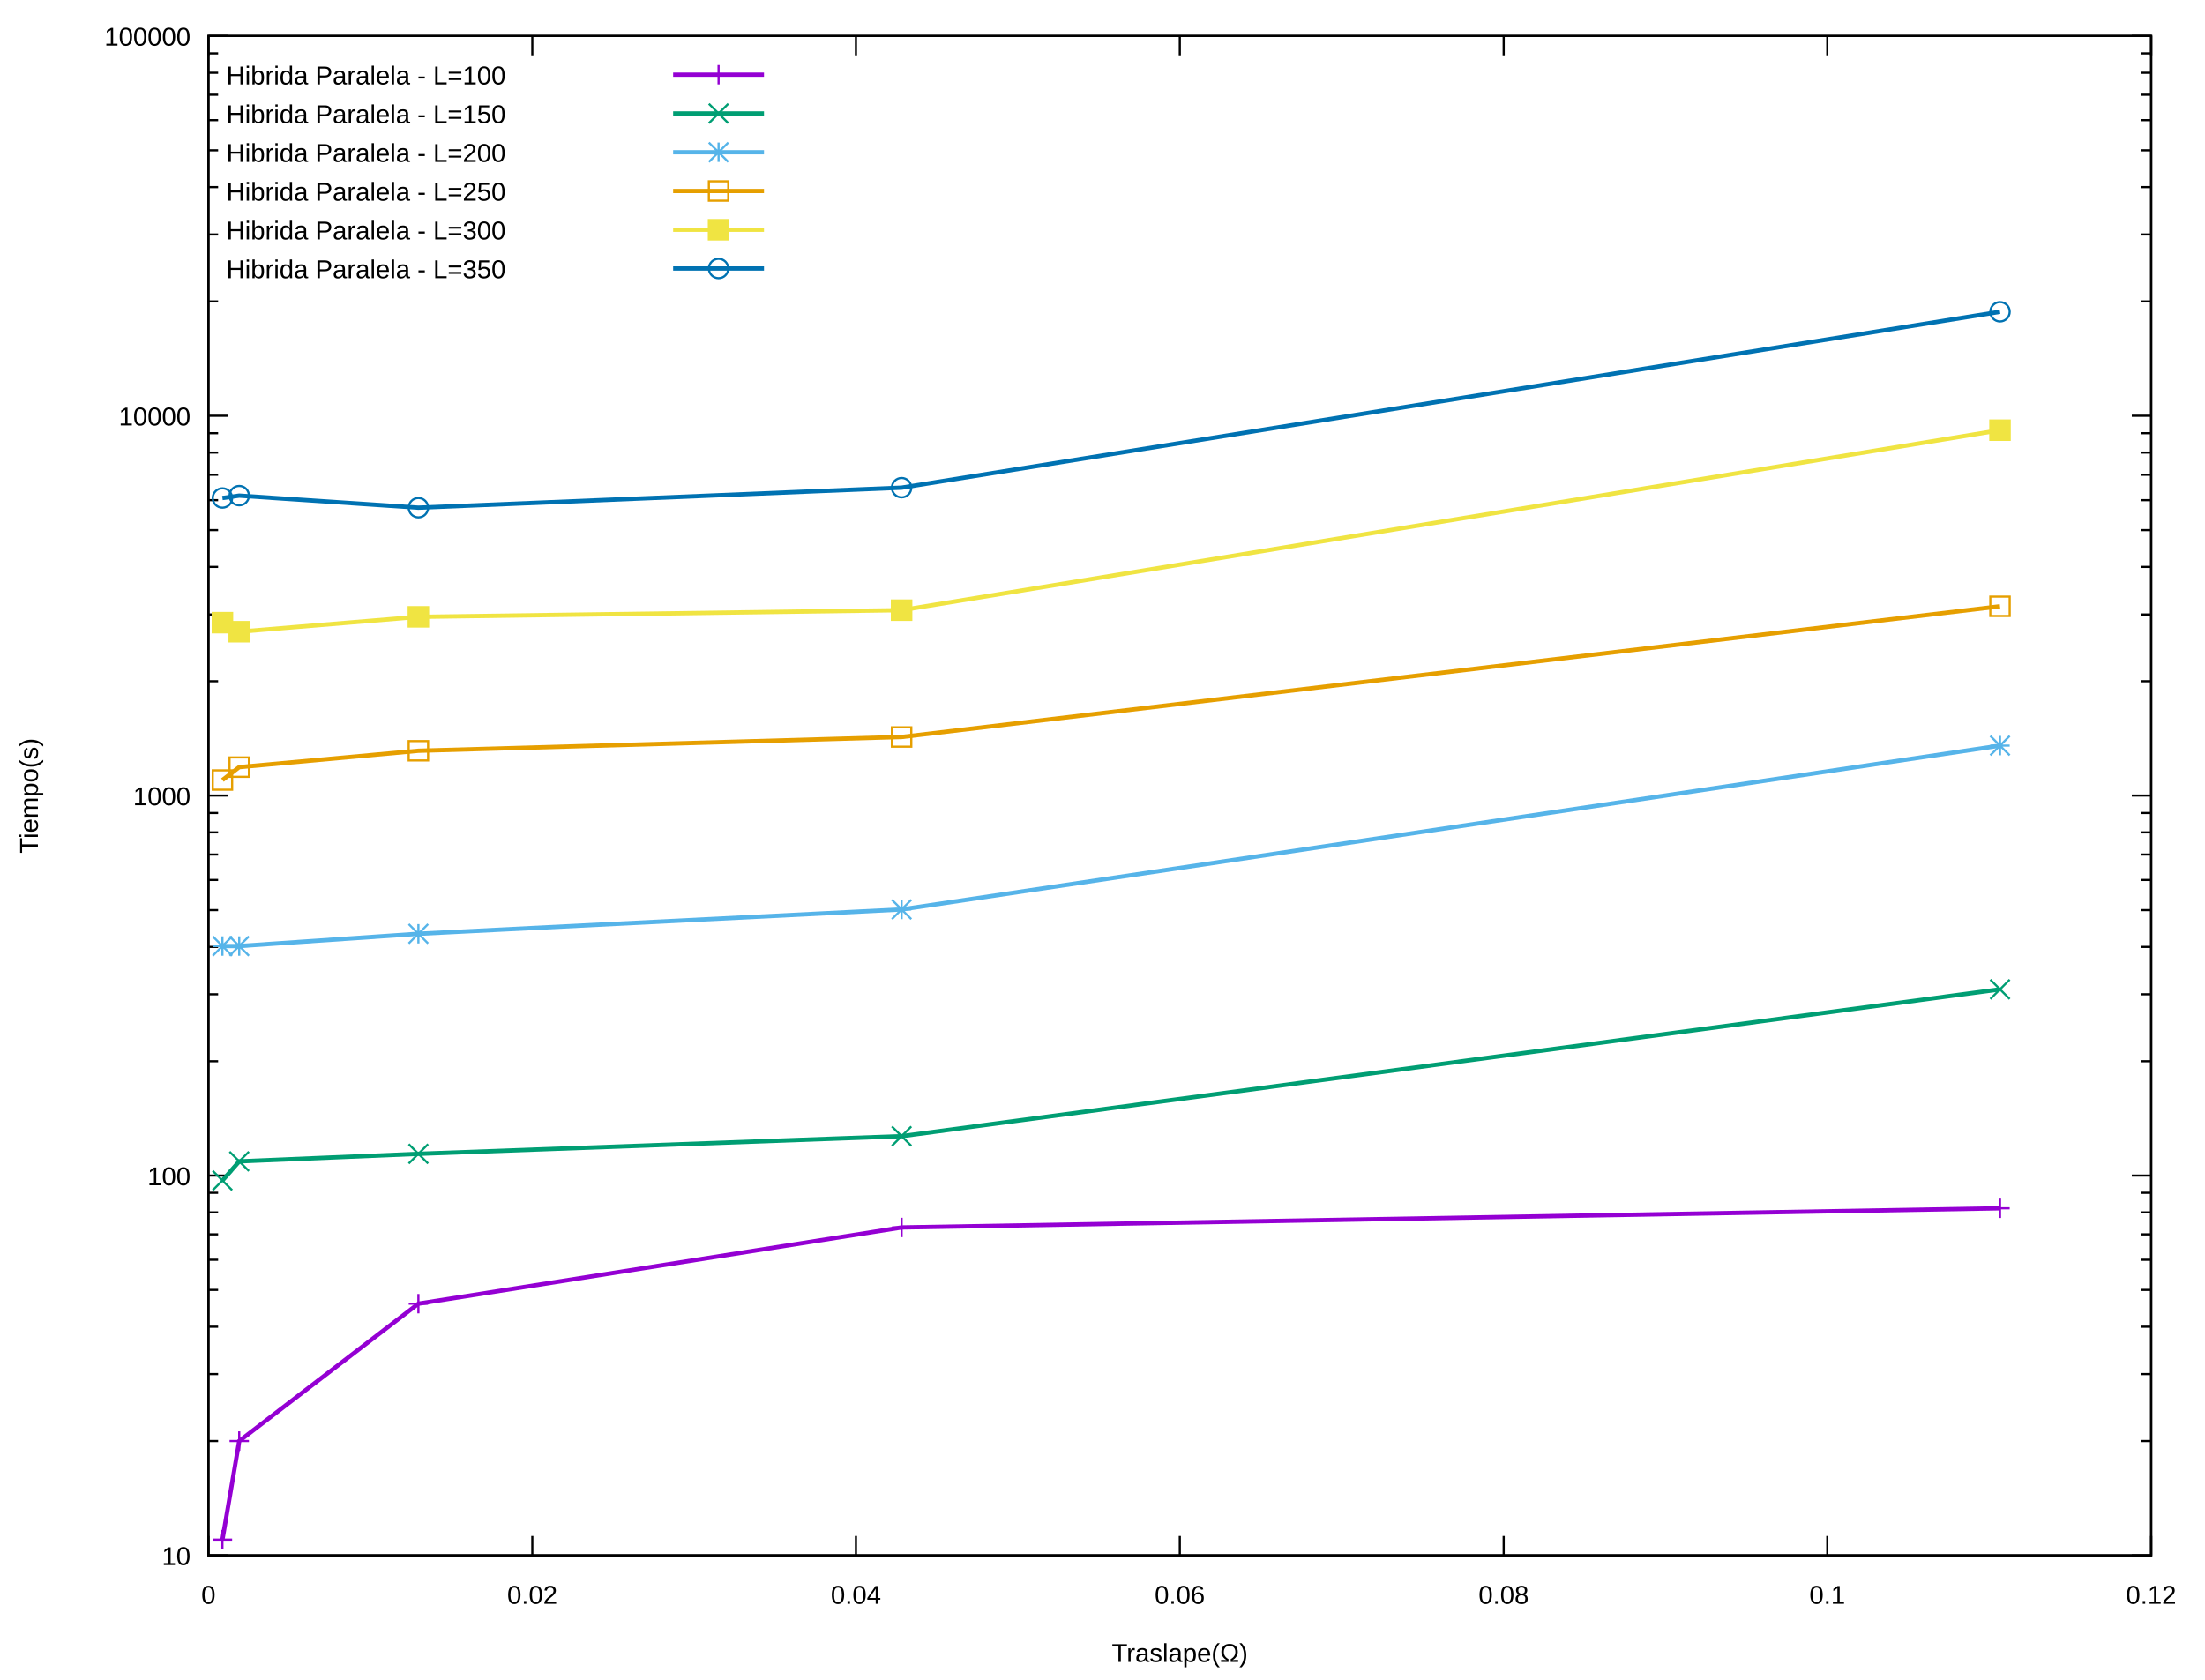
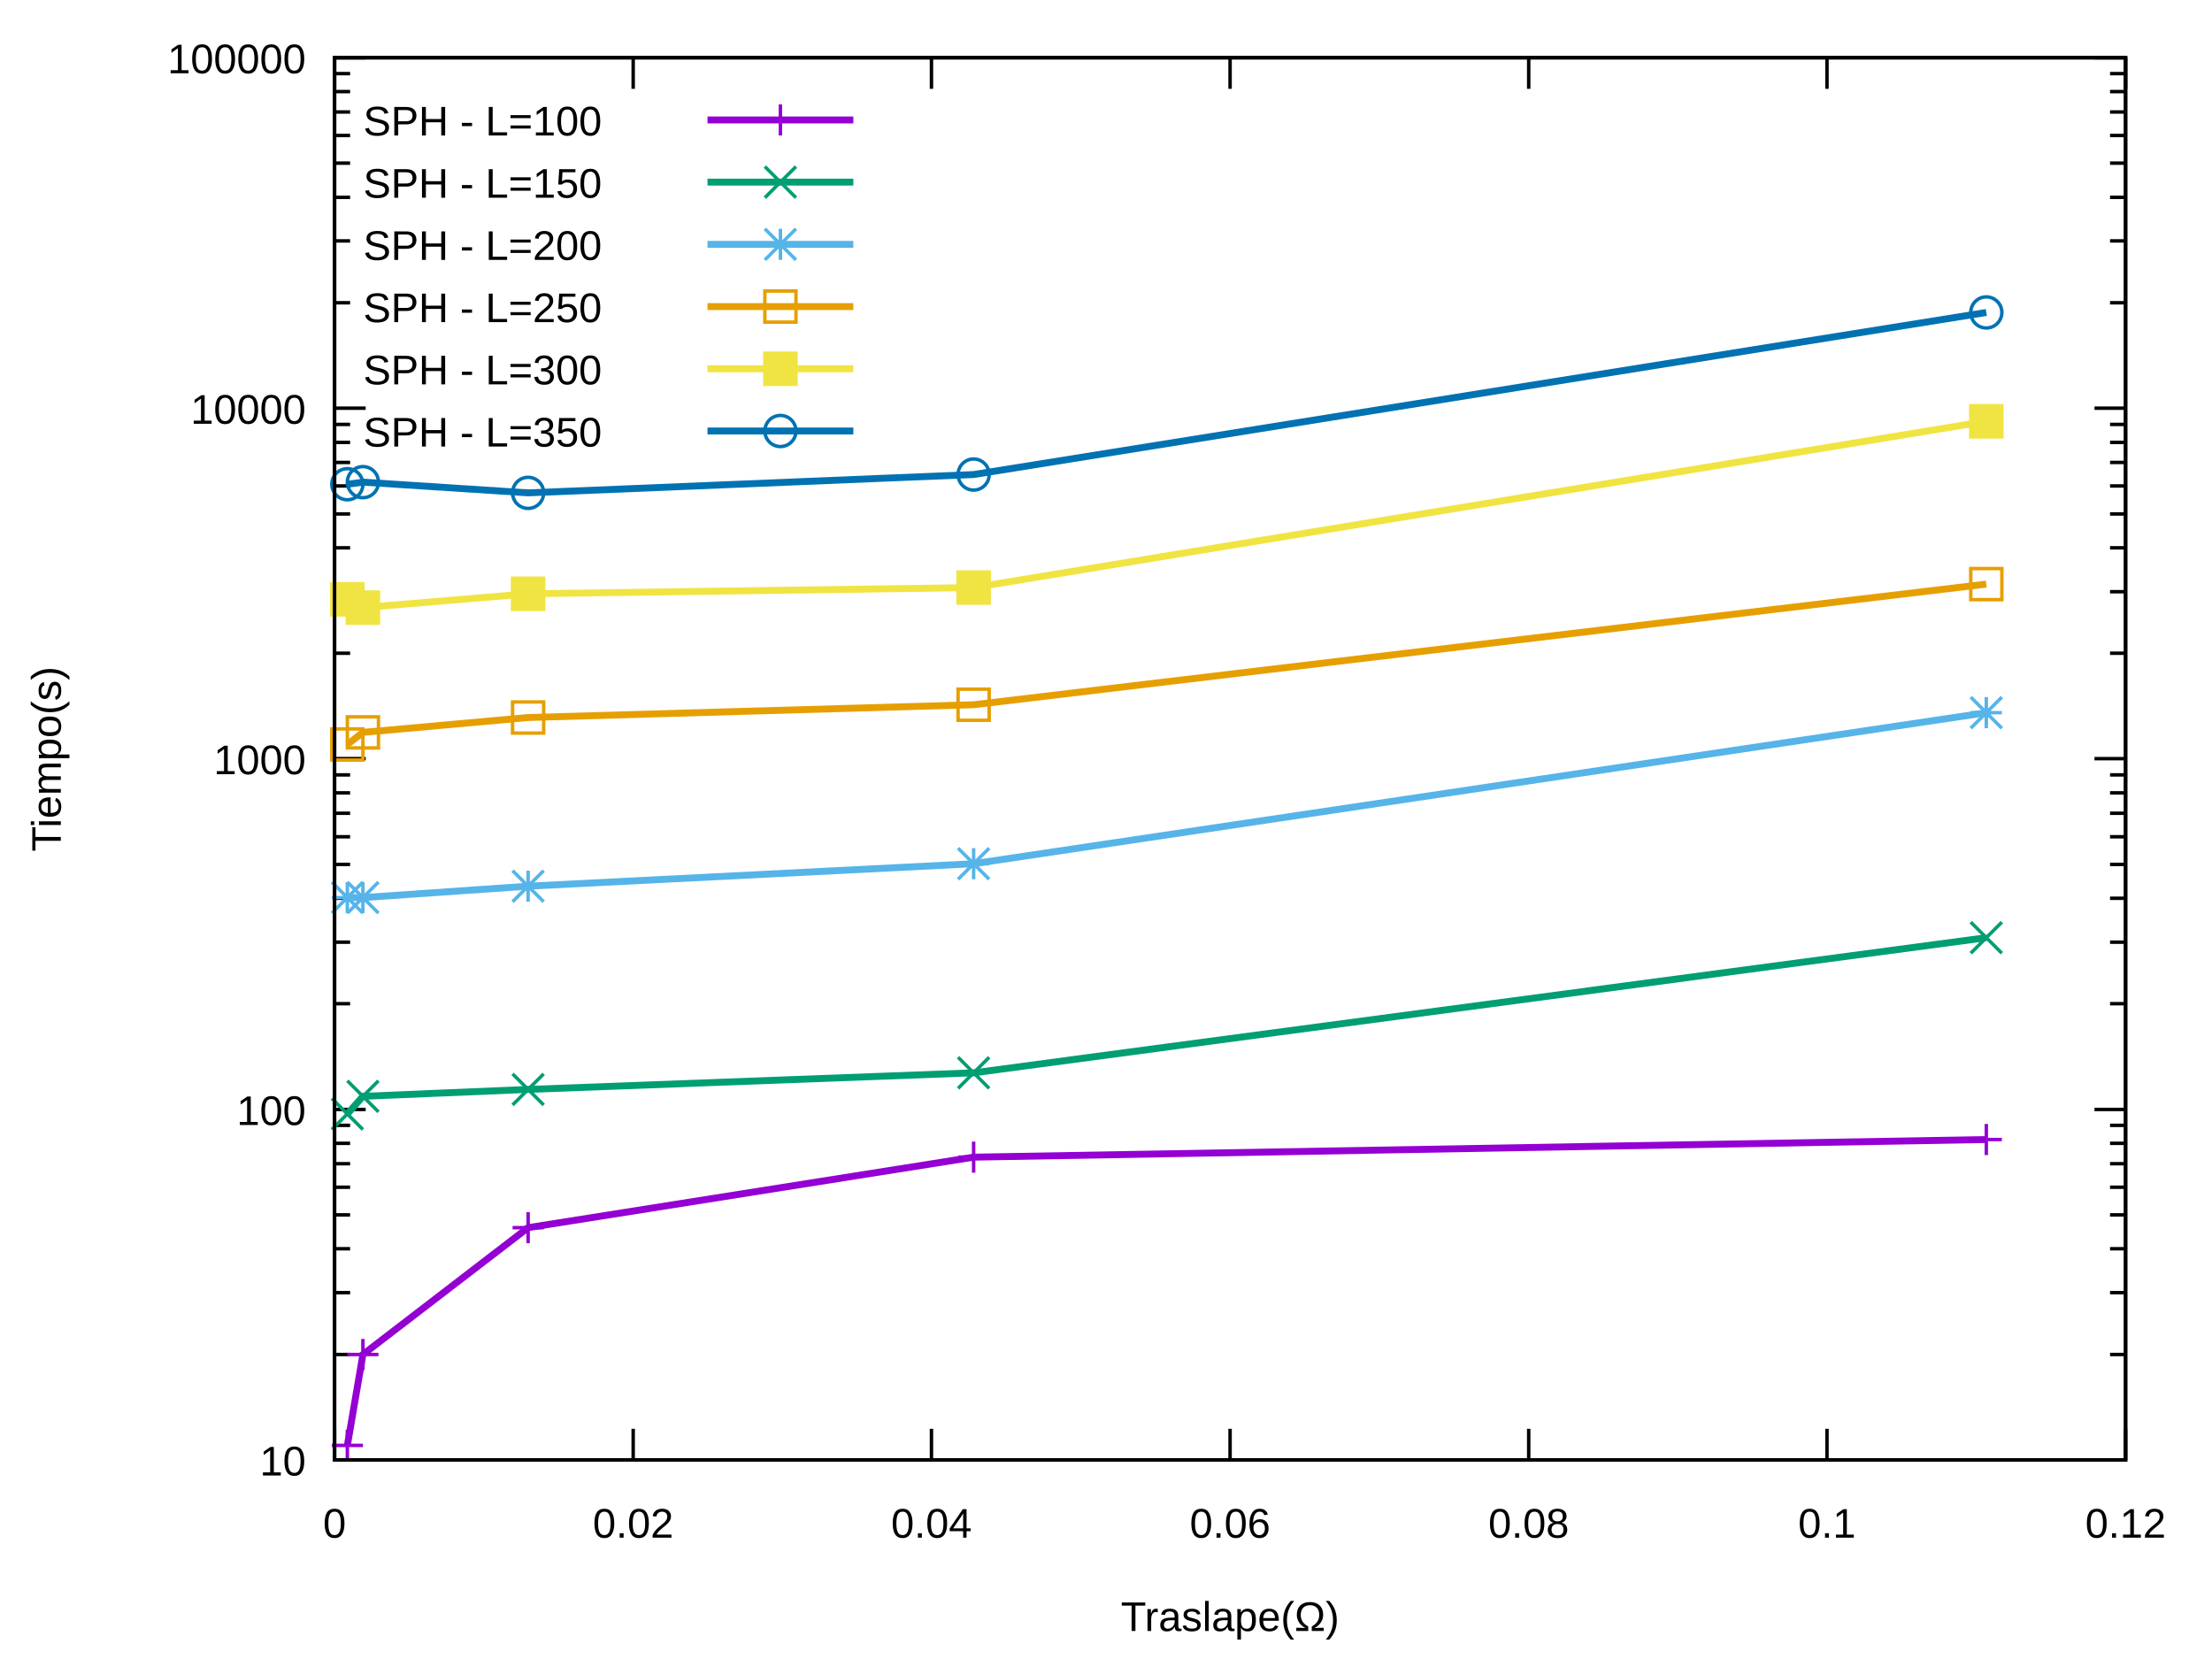
- <svg xmlns="http://www.w3.org/2000/svg" xmlns:xlink="http://www.w3.org/1999/xlink" width="1024" height="780" viewBox="0 0 1024 780">
+ <svg xmlns="http://www.w3.org/2000/svg" xmlns:xlink="http://www.w3.org/1999/xlink" width="640" height="480" viewBox="0 0 640 480">
  <g id="gnuplot_canvas">
-     <rect x="0" y="0" width="1024" height="780" fill="none" />
+     <rect x="0" y="0" width="640" height="480" fill="none" />
    <defs>
      <circle id="gpDot" r="0.5" stroke-width="0.5" />
      <path id="gpPt0" stroke-width="0.222" stroke="currentColor" d="M-1,0 h2 M0,-1 v2" />
      <path id="gpPt1" stroke-width="0.222" stroke="currentColor" d="M-1,-1 L1,1 M1,-1 L-1,1" />
      <path id="gpPt2" stroke-width="0.222" stroke="currentColor" d="M-1,0 L1,0 M0,-1 L0,1 M-1,-1 L1,1 M-1,1 L1,-1" />
      <rect id="gpPt3" stroke-width="0.222" stroke="currentColor" x="-1" y="-1" width="2" height="2" />
      <rect id="gpPt4" stroke-width="0.222" stroke="currentColor" fill="currentColor" x="-1" y="-1" width="2" height="2" />
      <circle id="gpPt5" stroke-width="0.222" stroke="currentColor" cx="0" cy="0" r="1" />
      <use xlink:href="#gpPt5" id="gpPt6" fill="currentColor" stroke="none" />
      <path id="gpPt7" stroke-width="0.222" stroke="currentColor" d="M0,-1.33 L-1.33,0.67 L1.33,0.67 z" />
      <use xlink:href="#gpPt7" id="gpPt8" fill="currentColor" stroke="none" />
      <use xlink:href="#gpPt7" id="gpPt9" stroke="currentColor" transform="rotate(180)" />
      <use xlink:href="#gpPt9" id="gpPt10" fill="currentColor" stroke="none" />
      <use xlink:href="#gpPt3" id="gpPt11" stroke="currentColor" transform="rotate(45)" />
      <use xlink:href="#gpPt11" id="gpPt12" fill="currentColor" stroke="none" />
      <path id="gpPt13" stroke-width="0.222" stroke="currentColor" d="M0,1.330 L1.265,0.411 L0.782,-1.067 L-0.782,-1.076 L-1.265,0.411 z" />
      <use xlink:href="#gpPt13" id="gpPt14" fill="currentColor" stroke="none" />
      <filter id="textbox" filterUnits="objectBoundingBox" x="0" y="0" height="1" width="1">
        <feFlood flood-color="white" flood-opacity="1" result="bgnd" />
        <feComposite in="SourceGraphic" in2="bgnd" operator="atop" />
      </filter>
      <filter id="greybox" filterUnits="objectBoundingBox" x="0" y="0" height="1" width="1">
        <feFlood flood-color="lightgrey" flood-opacity="1" result="grey" />
        <feComposite in="SourceGraphic" in2="grey" operator="atop" />
      </filter>
    </defs>
    <g fill="none" color="white" stroke="currentColor" stroke-width="1.00" stroke-linecap="butt" stroke-linejoin="miter">
</g>
    <g fill="none" color="black" stroke="currentColor" stroke-width="1.00" stroke-linecap="butt" stroke-linejoin="miter">
-       <path stroke="black" d="M96.8,722.4 L105.8,722.4 M999.0,722.4 L990.0,722.4  " />
-       <g transform="translate(88.5,726.9)" stroke="none" fill="black" font-family="Arial" font-size="12.00" text-anchor="end">
+       <path stroke="black" d="M96.8,422.4 L105.8,422.4 M615.0,422.4 L606.0,422.4  " />
+       <g transform="translate(88.5,426.9)" stroke="none" fill="black" font-family="Arial" font-size="12.00" text-anchor="end">
        <text>
          <tspan font-family="Arial"> 10</tspan>
        </text>
      </g>
    </g>
    <g fill="none" color="black" stroke="currentColor" stroke-width="1.00" stroke-linecap="butt" stroke-linejoin="miter">
-       <path stroke="black" d="M96.8,669.3 L101.3,669.3 M999.0,669.3 L994.5,669.3 M96.8,638.2 L101.3,638.2 M999.0,638.2 L994.5,638.2   M96.8,616.2 L101.3,616.2 M999.0,616.2 L994.5,616.2 M96.8,599.1 L101.3,599.1 M999.0,599.1 L994.5,599.1   M96.8,585.1 L101.3,585.1 M999.0,585.1 L994.5,585.1 M96.8,573.3 L101.3,573.3 M999.0,573.3 L994.5,573.3   M96.8,563.1 L101.3,563.1 M999.0,563.1 L994.5,563.1 M96.8,554.0 L101.3,554.0 M999.0,554.0 L994.5,554.0   M96.8,546.0 L105.8,546.0 M999.0,546.0 L990.0,546.0  " />
-       <g transform="translate(88.5,550.5)" stroke="none" fill="black" font-family="Arial" font-size="12.00" text-anchor="end">
+       <path stroke="black" d="M96.8,391.9 L101.3,391.9 M615.0,391.9 L610.5,391.9 M96.8,374.0 L101.3,374.0 M615.0,374.0 L610.5,374.0   M96.8,361.3 L101.3,361.3 M615.0,361.3 L610.5,361.3 M96.8,351.5 L101.3,351.5 M615.0,351.5 L610.5,351.5   M96.8,343.5 L101.3,343.5 M615.0,343.5 L610.5,343.5 M96.8,336.7 L101.3,336.7 M615.0,336.7 L610.5,336.7   M96.8,330.8 L101.3,330.8 M615.0,330.8 L610.5,330.8 M96.8,325.6 L101.3,325.6 M615.0,325.6 L610.5,325.6   M96.8,321.0 L105.8,321.0 M615.0,321.0 L606.0,321.0  " />
+       <g transform="translate(88.5,325.5)" stroke="none" fill="black" font-family="Arial" font-size="12.00" text-anchor="end">
        <text>
          <tspan font-family="Arial"> 100</tspan>
        </text>
      </g>
    </g>
    <g fill="none" color="black" stroke="currentColor" stroke-width="1.00" stroke-linecap="butt" stroke-linejoin="miter">
-       <path stroke="black" d="M96.8,492.9 L101.3,492.9 M999.0,492.9 L994.5,492.9 M96.8,461.8 L101.3,461.8 M999.0,461.8 L994.5,461.8   M96.8,439.8 L101.3,439.8 M999.0,439.8 L994.5,439.8 M96.8,422.7 L101.3,422.7 M999.0,422.7 L994.5,422.7   M96.8,408.7 L101.3,408.7 M999.0,408.7 L994.5,408.7 M96.8,396.9 L101.3,396.9 M999.0,396.9 L994.5,396.9   M96.8,386.6 L101.3,386.6 M999.0,386.6 L994.5,386.6 M96.8,377.6 L101.3,377.6 M999.0,377.6 L994.5,377.6   M96.8,369.5 L105.8,369.5 M999.0,369.5 L990.0,369.5  " />
-       <g transform="translate(88.5,374.0)" stroke="none" fill="black" font-family="Arial" font-size="12.00" text-anchor="end">
+       <path stroke="black" d="M96.8,290.4 L101.3,290.4 M615.0,290.4 L610.5,290.4 M96.8,272.6 L101.3,272.6 M615.0,272.6 L610.5,272.6   M96.8,259.9 L101.3,259.9 M615.0,259.9 L610.5,259.9 M96.8,250.1 L101.3,250.1 M615.0,250.1 L610.5,250.1   M96.8,242.1 L101.3,242.1 M615.0,242.1 L610.5,242.1 M96.8,235.3 L101.3,235.3 M615.0,235.3 L610.5,235.3   M96.8,229.4 L101.3,229.4 M615.0,229.4 L610.5,229.4 M96.8,224.2 L101.3,224.2 M615.0,224.2 L610.5,224.2   M96.8,219.5 L105.8,219.5 M615.0,219.5 L606.0,219.5  " />
+       <g transform="translate(88.5,224.0)" stroke="none" fill="black" font-family="Arial" font-size="12.00" text-anchor="end">
        <text>
          <tspan font-family="Arial"> 1000</tspan>
        </text>
      </g>
    </g>
    <g fill="none" color="black" stroke="currentColor" stroke-width="1.00" stroke-linecap="butt" stroke-linejoin="miter">
-       <path stroke="black" d="M96.8,316.4 L101.3,316.4 M999.0,316.4 L994.5,316.4 M96.8,285.4 L101.3,285.4 M999.0,285.4 L994.5,285.4   M96.8,263.3 L101.3,263.3 M999.0,263.3 L994.5,263.3 M96.8,246.2 L101.3,246.2 M999.0,246.2 L994.5,246.2   M96.8,232.3 L101.3,232.3 M999.0,232.3 L994.5,232.3 M96.8,220.5 L101.3,220.5 M999.0,220.5 L994.5,220.5   M96.8,210.2 L101.3,210.2 M999.0,210.2 L994.5,210.2 M96.8,201.2 L101.3,201.2 M999.0,201.2 L994.5,201.2   M96.8,193.1 L105.8,193.1 M999.0,193.1 L990.0,193.1  " />
-       <g transform="translate(88.5,197.6)" stroke="none" fill="black" font-family="Arial" font-size="12.00" text-anchor="end">
+       <path stroke="black" d="M96.8,189.0 L101.3,189.0 M615.0,189.0 L610.5,189.0 M96.8,171.2 L101.3,171.2 M615.0,171.2 L610.5,171.2   M96.8,158.5 L101.3,158.5 M615.0,158.5 L610.5,158.5 M96.8,148.7 L101.3,148.7 M615.0,148.7 L610.5,148.7   M96.8,140.6 L101.3,140.6 M615.0,140.6 L610.5,140.6 M96.8,133.8 L101.3,133.8 M615.0,133.8 L610.5,133.8   M96.8,128.0 L101.3,128.0 M615.0,128.0 L610.5,128.0 M96.8,122.8 L101.3,122.8 M615.0,122.8 L610.5,122.8   M96.8,118.1 L105.8,118.1 M615.0,118.1 L606.0,118.1  " />
+       <g transform="translate(88.5,122.6)" stroke="none" fill="black" font-family="Arial" font-size="12.00" text-anchor="end">
        <text>
          <tspan font-family="Arial"> 10000</tspan>
        </text>
      </g>
    </g>
    <g fill="none" color="black" stroke="currentColor" stroke-width="1.00" stroke-linecap="butt" stroke-linejoin="miter">
-       <path stroke="black" d="M96.8,140.0 L101.3,140.0 M999.0,140.0 L994.5,140.0 M96.8,108.9 L101.3,108.9 M999.0,108.9 L994.5,108.9   M96.8,86.9 L101.3,86.9 M999.0,86.9 L994.5,86.9 M96.8,69.8 L101.3,69.8 M999.0,69.8 L994.5,69.8   M96.8,55.8 L101.3,55.8 M999.0,55.8 L994.5,55.8 M96.8,44.0 L101.3,44.0 M999.0,44.0 L994.5,44.0   M96.8,33.8 L101.3,33.8 M999.0,33.8 L994.5,33.8 M96.8,24.8 L101.3,24.8 M999.0,24.8 L994.5,24.8   M96.8,16.7 L105.8,16.7 M999.0,16.7 L990.0,16.7  " />
+       <path stroke="black" d="M96.8,87.6 L101.3,87.6 M615.0,87.6 L610.5,87.6 M96.8,69.7 L101.3,69.7 M615.0,69.7 L610.5,69.7   M96.8,57.1 L101.3,57.1 M615.0,57.1 L610.5,57.1 M96.8,47.2 L101.3,47.2 M615.0,47.2 L610.5,47.2   M96.8,39.2 L101.3,39.2 M615.0,39.2 L610.5,39.2 M96.8,32.4 L101.3,32.4 M615.0,32.4 L610.5,32.4   M96.8,26.5 L101.3,26.5 M615.0,26.5 L610.5,26.5 M96.8,21.3 L101.3,21.3 M615.0,21.3 L610.5,21.3   M96.8,16.7 L105.8,16.7 M615.0,16.7 L606.0,16.7  " />
      <g transform="translate(88.5,21.2)" stroke="none" fill="black" font-family="Arial" font-size="12.00" text-anchor="end">
        <text>
          <tspan font-family="Arial"> 100000</tspan>
        </text>
      </g>
    </g>
    <g fill="none" color="black" stroke="currentColor" stroke-width="1.00" stroke-linecap="butt" stroke-linejoin="miter">
-       <path stroke="black" d="M96.8,722.4 L96.8,713.4 M96.8,16.7 L96.8,25.7  " />
-       <g transform="translate(96.8,744.9)" stroke="none" fill="black" font-family="Arial" font-size="12.00" text-anchor="middle">
+       <path stroke="black" d="M96.8,422.4 L96.8,413.4 M96.8,16.7 L96.8,25.7  " />
+       <g transform="translate(96.8,444.9)" stroke="none" fill="black" font-family="Arial" font-size="12.00" text-anchor="middle">
        <text>
          <tspan font-family="Arial"> 0</tspan>
        </text>
      </g>
    </g>
    <g fill="none" color="black" stroke="currentColor" stroke-width="1.00" stroke-linecap="butt" stroke-linejoin="miter">
-       <path stroke="black" d="M247.2,722.4 L247.2,713.4 M247.2,16.7 L247.2,25.7  " />
-       <g transform="translate(247.2,744.9)" stroke="none" fill="black" font-family="Arial" font-size="12.00" text-anchor="middle">
+       <path stroke="black" d="M183.2,422.4 L183.2,413.4 M183.2,16.7 L183.2,25.7  " />
+       <g transform="translate(183.2,444.9)" stroke="none" fill="black" font-family="Arial" font-size="12.00" text-anchor="middle">
        <text>
          <tspan font-family="Arial"> 0.02</tspan>
        </text>
      </g>
    </g>
    <g fill="none" color="black" stroke="currentColor" stroke-width="1.00" stroke-linecap="butt" stroke-linejoin="miter">
-       <path stroke="black" d="M397.5,722.4 L397.5,713.4 M397.5,16.7 L397.5,25.7  " />
-       <g transform="translate(397.5,744.9)" stroke="none" fill="black" font-family="Arial" font-size="12.00" text-anchor="middle">
+       <path stroke="black" d="M269.5,422.4 L269.5,413.4 M269.5,16.7 L269.5,25.7  " />
+       <g transform="translate(269.5,444.9)" stroke="none" fill="black" font-family="Arial" font-size="12.00" text-anchor="middle">
        <text>
          <tspan font-family="Arial"> 0.04</tspan>
        </text>
      </g>
    </g>
    <g fill="none" color="black" stroke="currentColor" stroke-width="1.00" stroke-linecap="butt" stroke-linejoin="miter">
-       <path stroke="black" d="M547.9,722.4 L547.9,713.4 M547.9,16.7 L547.9,25.7  " />
-       <g transform="translate(547.9,744.9)" stroke="none" fill="black" font-family="Arial" font-size="12.00" text-anchor="middle">
+       <path stroke="black" d="M355.9,422.4 L355.9,413.4 M355.9,16.7 L355.9,25.7  " />
+       <g transform="translate(355.9,444.9)" stroke="none" fill="black" font-family="Arial" font-size="12.00" text-anchor="middle">
        <text>
          <tspan font-family="Arial"> 0.06</tspan>
        </text>
      </g>
    </g>
    <g fill="none" color="black" stroke="currentColor" stroke-width="1.00" stroke-linecap="butt" stroke-linejoin="miter">
-       <path stroke="black" d="M698.3,722.4 L698.3,713.4 M698.3,16.7 L698.3,25.7  " />
-       <g transform="translate(698.3,744.9)" stroke="none" fill="black" font-family="Arial" font-size="12.00" text-anchor="middle">
+       <path stroke="black" d="M442.3,422.4 L442.3,413.4 M442.3,16.7 L442.3,25.7  " />
+       <g transform="translate(442.3,444.9)" stroke="none" fill="black" font-family="Arial" font-size="12.00" text-anchor="middle">
        <text>
          <tspan font-family="Arial"> 0.08</tspan>
        </text>
      </g>
    </g>
    <g fill="none" color="black" stroke="currentColor" stroke-width="1.00" stroke-linecap="butt" stroke-linejoin="miter">
-       <path stroke="black" d="M848.6,722.4 L848.6,713.4 M848.6,16.7 L848.6,25.7  " />
-       <g transform="translate(848.6,744.9)" stroke="none" fill="black" font-family="Arial" font-size="12.00" text-anchor="middle">
+       <path stroke="black" d="M528.6,422.4 L528.6,413.4 M528.6,16.7 L528.6,25.7  " />
+       <g transform="translate(528.6,444.9)" stroke="none" fill="black" font-family="Arial" font-size="12.00" text-anchor="middle">
        <text>
          <tspan font-family="Arial"> 0.1</tspan>
        </text>
      </g>
    </g>
    <g fill="none" color="black" stroke="currentColor" stroke-width="1.00" stroke-linecap="butt" stroke-linejoin="miter">
-       <path stroke="black" d="M999.0,722.4 L999.0,713.4 M999.0,16.7 L999.0,25.7  " />
-       <g transform="translate(999.0,744.9)" stroke="none" fill="black" font-family="Arial" font-size="12.00" text-anchor="middle">
+       <path stroke="black" d="M615.0,422.4 L615.0,413.4 M615.0,16.7 L615.0,25.7  " />
+       <g transform="translate(615.0,444.9)" stroke="none" fill="black" font-family="Arial" font-size="12.00" text-anchor="middle">
        <text>
          <tspan font-family="Arial"> 0.12</tspan>
        </text>
      </g>
    </g>
    <g fill="none" color="black" stroke="currentColor" stroke-width="1.00" stroke-linecap="butt" stroke-linejoin="miter">
</g>
    <g fill="none" color="black" stroke="currentColor" stroke-width="1.00" stroke-linecap="butt" stroke-linejoin="miter">
-       <path stroke="black" d="M96.8,16.7 L96.8,722.4 L999.0,722.4 L999.0,16.7 L96.8,16.7 Z  " />
-     </g>
-     <g fill="none" color="black" stroke="currentColor" stroke-width="1.00" stroke-linecap="butt" stroke-linejoin="miter">
-       <g transform="translate(17.6,369.6) rotate(270)" stroke="none" fill="black" font-family="Arial" font-size="12.00" text-anchor="middle">
+       <path stroke="black" d="M96.8,16.7 L96.8,422.4 L615.0,422.4 L615.0,16.7 L96.8,16.7 Z  " />
+     </g>
+     <g fill="none" color="black" stroke="currentColor" stroke-width="1.00" stroke-linecap="butt" stroke-linejoin="miter">
+       <g transform="translate(17.6,219.6) rotate(270)" stroke="none" fill="black" font-family="Arial" font-size="12.00" text-anchor="middle">
        <text>
          <tspan font-family="Arial">Tiempo(s)</tspan>
        </text>
      </g>
    </g>
    <g fill="none" color="black" stroke="currentColor" stroke-width="1.00" stroke-linecap="butt" stroke-linejoin="miter">
-       <g transform="translate(547.9,771.9)" stroke="none" fill="black" font-family="Arial" font-size="12.00" text-anchor="middle">
+       <g transform="translate(355.9,471.9)" stroke="none" fill="black" font-family="Arial" font-size="12.00" text-anchor="middle">
        <text>
          <tspan font-family="Arial">Traslape(Ω)</tspan>
        </text>
      </g>
    </g>
    <g fill="none" color="black" stroke="currentColor" stroke-width="1.00" stroke-linecap="butt" stroke-linejoin="miter">
-       <g transform="translate(547.9,30.2)" stroke="none" fill="black" font-family="Arial" font-size="12.00" text-anchor="middle">
+       <g transform="translate(355.9,30.2)" stroke="none" fill="black" font-family="Arial" font-size="12.00" text-anchor="middle">
        <text />
      </g>
    </g>
    <g id="gnuplot_plot_1">
      <g fill="none" color="white" stroke="black" stroke-width="2.00" stroke-linecap="butt" stroke-linejoin="miter">
</g>
      <g fill="none" color="black" stroke="currentColor" stroke-width="2.00" stroke-linecap="butt" stroke-linejoin="miter">
        <g transform="translate(105.1,39.2)" stroke="none" fill="black" font-family="Arial" font-size="12.00" text-anchor="start">
          <text>
-             <tspan font-family="Arial">Hibrida Paralela - L=100</tspan>
-           </text>
-         </g>
-       </g>
-       <g fill="none" color="black" stroke="currentColor" stroke-width="2.00" stroke-linecap="butt" stroke-linejoin="miter">
-         <path stroke="rgb(148,   0, 211)" d="M312.6,34.7 L354.8,34.7 M103.3,715.1 L111.1,669.3 L194.3,605.5 L418.7,570.1 L928.8,561.2  " />
-         <use xlink:href="#gpPt0" transform="translate(103.3,715.1) scale(4.50)" color="rgb(148,   0, 211)" />
-         <use xlink:href="#gpPt0" transform="translate(111.1,669.3) scale(4.50)" color="rgb(148,   0, 211)" />
-         <use xlink:href="#gpPt0" transform="translate(194.3,605.5) scale(4.50)" color="rgb(148,   0, 211)" />
-         <use xlink:href="#gpPt0" transform="translate(418.7,570.1) scale(4.50)" color="rgb(148,   0, 211)" />
-         <use xlink:href="#gpPt0" transform="translate(928.8,561.2) scale(4.50)" color="rgb(148,   0, 211)" />
-         <use xlink:href="#gpPt0" transform="translate(333.7,34.7) scale(4.50)" color="rgb(148,   0, 211)" />
+             <tspan font-family="Arial">SPH - L=100</tspan>
+           </text>
+         </g>
+       </g>
+       <g fill="none" color="black" stroke="currentColor" stroke-width="2.00" stroke-linecap="butt" stroke-linejoin="miter">
+         <path stroke="rgb(148,   0, 211)" d="M204.7,34.7 L246.9,34.7 M100.5,418.2 L105.0,391.9 L152.8,355.2 L281.7,334.8 L574.7,329.7  " />
+         <use xlink:href="#gpPt0" transform="translate(100.5,418.2) scale(4.50)" color="rgb(148,   0, 211)" />
+         <use xlink:href="#gpPt0" transform="translate(105.0,391.9) scale(4.50)" color="rgb(148,   0, 211)" />
+         <use xlink:href="#gpPt0" transform="translate(152.8,355.2) scale(4.50)" color="rgb(148,   0, 211)" />
+         <use xlink:href="#gpPt0" transform="translate(281.7,334.8) scale(4.50)" color="rgb(148,   0, 211)" />
+         <use xlink:href="#gpPt0" transform="translate(574.7,329.7) scale(4.50)" color="rgb(148,   0, 211)" />
+         <use xlink:href="#gpPt0" transform="translate(225.8,34.7) scale(4.50)" color="rgb(148,   0, 211)" />
      </g>
    </g>
    <g id="gnuplot_plot_2">
      <g fill="none" color="black" stroke="currentColor" stroke-width="2.00" stroke-linecap="butt" stroke-linejoin="miter">
        <g transform="translate(105.1,57.2)" stroke="none" fill="black" font-family="Arial" font-size="12.00" text-anchor="start">
          <text>
-             <tspan font-family="Arial">Hibrida Paralela - L=150</tspan>
-           </text>
-         </g>
-       </g>
-       <g fill="none" color="black" stroke="currentColor" stroke-width="2.00" stroke-linecap="butt" stroke-linejoin="miter">
-         <path stroke="rgb(  0, 158, 115)" d="M312.6,52.7 L354.8,52.7 M103.3,548.3 L111.1,539.4 L194.3,535.9 L418.7,527.7 L928.8,459.5  " />
-         <use xlink:href="#gpPt1" transform="translate(103.3,548.3) scale(4.50)" color="rgb(  0, 158, 115)" />
-         <use xlink:href="#gpPt1" transform="translate(111.1,539.4) scale(4.50)" color="rgb(  0, 158, 115)" />
-         <use xlink:href="#gpPt1" transform="translate(194.3,535.9) scale(4.50)" color="rgb(  0, 158, 115)" />
-         <use xlink:href="#gpPt1" transform="translate(418.7,527.7) scale(4.50)" color="rgb(  0, 158, 115)" />
-         <use xlink:href="#gpPt1" transform="translate(928.8,459.5) scale(4.50)" color="rgb(  0, 158, 115)" />
-         <use xlink:href="#gpPt1" transform="translate(333.7,52.7) scale(4.50)" color="rgb(  0, 158, 115)" />
+             <tspan font-family="Arial">SPH - L=150</tspan>
+           </text>
+         </g>
+       </g>
+       <g fill="none" color="black" stroke="currentColor" stroke-width="2.00" stroke-linecap="butt" stroke-linejoin="miter">
+         <path stroke="rgb(  0, 158, 115)" d="M204.7,52.7 L246.9,52.7 M100.5,322.3 L105.0,317.2 L152.8,315.2 L281.7,310.4 L574.7,271.3  " />
+         <use xlink:href="#gpPt1" transform="translate(100.5,322.3) scale(4.50)" color="rgb(  0, 158, 115)" />
+         <use xlink:href="#gpPt1" transform="translate(105.0,317.2) scale(4.50)" color="rgb(  0, 158, 115)" />
+         <use xlink:href="#gpPt1" transform="translate(152.8,315.2) scale(4.50)" color="rgb(  0, 158, 115)" />
+         <use xlink:href="#gpPt1" transform="translate(281.7,310.4) scale(4.50)" color="rgb(  0, 158, 115)" />
+         <use xlink:href="#gpPt1" transform="translate(574.7,271.3) scale(4.50)" color="rgb(  0, 158, 115)" />
+         <use xlink:href="#gpPt1" transform="translate(225.8,52.7) scale(4.50)" color="rgb(  0, 158, 115)" />
      </g>
    </g>
    <g id="gnuplot_plot_3">
      <g fill="none" color="black" stroke="currentColor" stroke-width="2.00" stroke-linecap="butt" stroke-linejoin="miter">
        <g transform="translate(105.1,75.2)" stroke="none" fill="black" font-family="Arial" font-size="12.00" text-anchor="start">
          <text>
-             <tspan font-family="Arial">Hibrida Paralela - L=200</tspan>
-           </text>
-         </g>
-       </g>
-       <g fill="none" color="black" stroke="currentColor" stroke-width="2.00" stroke-linecap="butt" stroke-linejoin="miter">
-         <path stroke="rgb( 86, 180, 233)" d="M312.6,70.7 L354.8,70.7 M103.3,439.4 L111.1,439.4 L194.3,433.7 L418.7,422.4 L928.8,346.3  " />
-         <use xlink:href="#gpPt2" transform="translate(103.3,439.4) scale(4.50)" color="rgb( 86, 180, 233)" />
-         <use xlink:href="#gpPt2" transform="translate(111.1,439.4) scale(4.50)" color="rgb( 86, 180, 233)" />
-         <use xlink:href="#gpPt2" transform="translate(194.3,433.7) scale(4.50)" color="rgb( 86, 180, 233)" />
-         <use xlink:href="#gpPt2" transform="translate(418.7,422.4) scale(4.50)" color="rgb( 86, 180, 233)" />
-         <use xlink:href="#gpPt2" transform="translate(928.8,346.3) scale(4.50)" color="rgb( 86, 180, 233)" />
-         <use xlink:href="#gpPt2" transform="translate(333.7,70.7) scale(4.50)" color="rgb( 86, 180, 233)" />
+             <tspan font-family="Arial">SPH - L=200</tspan>
+           </text>
+         </g>
+       </g>
+       <g fill="none" color="black" stroke="currentColor" stroke-width="2.00" stroke-linecap="butt" stroke-linejoin="miter">
+         <path stroke="rgb( 86, 180, 233)" d="M204.7,70.7 L246.9,70.7 M100.5,259.7 L105.0,259.7 L152.8,256.4 L281.7,249.9 L574.7,206.2  " />
+         <use xlink:href="#gpPt2" transform="translate(100.5,259.7) scale(4.50)" color="rgb( 86, 180, 233)" />
+         <use xlink:href="#gpPt2" transform="translate(105.0,259.7) scale(4.50)" color="rgb( 86, 180, 233)" />
+         <use xlink:href="#gpPt2" transform="translate(152.8,256.4) scale(4.50)" color="rgb( 86, 180, 233)" />
+         <use xlink:href="#gpPt2" transform="translate(281.7,249.9) scale(4.50)" color="rgb( 86, 180, 233)" />
+         <use xlink:href="#gpPt2" transform="translate(574.7,206.2) scale(4.50)" color="rgb( 86, 180, 233)" />
+         <use xlink:href="#gpPt2" transform="translate(225.8,70.7) scale(4.50)" color="rgb( 86, 180, 233)" />
      </g>
    </g>
    <g id="gnuplot_plot_4">
      <g fill="none" color="black" stroke="currentColor" stroke-width="2.00" stroke-linecap="butt" stroke-linejoin="miter">
        <g transform="translate(105.1,93.2)" stroke="none" fill="black" font-family="Arial" font-size="12.00" text-anchor="start">
          <text>
-             <tspan font-family="Arial">Hibrida Paralela - L=250</tspan>
-           </text>
-         </g>
-       </g>
-       <g fill="none" color="black" stroke="currentColor" stroke-width="2.00" stroke-linecap="butt" stroke-linejoin="miter">
-         <path stroke="rgb(230, 159,   0)" d="M312.6,88.7 L354.8,88.7 M103.3,362.3 L111.1,356.3 L194.3,348.7 L418.7,342.3 L928.8,281.6  " />
-         <use xlink:href="#gpPt3" transform="translate(103.3,362.3) scale(4.50)" color="rgb(230, 159,   0)" />
-         <use xlink:href="#gpPt3" transform="translate(111.1,356.3) scale(4.50)" color="rgb(230, 159,   0)" />
-         <use xlink:href="#gpPt3" transform="translate(194.3,348.7) scale(4.50)" color="rgb(230, 159,   0)" />
-         <use xlink:href="#gpPt3" transform="translate(418.7,342.3) scale(4.50)" color="rgb(230, 159,   0)" />
-         <use xlink:href="#gpPt3" transform="translate(928.8,281.6) scale(4.50)" color="rgb(230, 159,   0)" />
-         <use xlink:href="#gpPt3" transform="translate(333.7,88.7) scale(4.50)" color="rgb(230, 159,   0)" />
+             <tspan font-family="Arial">SPH - L=250</tspan>
+           </text>
+         </g>
+       </g>
+       <g fill="none" color="black" stroke="currentColor" stroke-width="2.00" stroke-linecap="butt" stroke-linejoin="miter">
+         <path stroke="rgb(230, 159,   0)" d="M204.7,88.7 L246.9,88.7 M100.5,215.4 L105.0,211.9 L152.8,207.6 L281.7,203.9 L574.7,169.0  " />
+         <use xlink:href="#gpPt3" transform="translate(100.5,215.4) scale(4.50)" color="rgb(230, 159,   0)" />
+         <use xlink:href="#gpPt3" transform="translate(105.0,211.9) scale(4.50)" color="rgb(230, 159,   0)" />
+         <use xlink:href="#gpPt3" transform="translate(152.8,207.6) scale(4.50)" color="rgb(230, 159,   0)" />
+         <use xlink:href="#gpPt3" transform="translate(281.7,203.9) scale(4.50)" color="rgb(230, 159,   0)" />
+         <use xlink:href="#gpPt3" transform="translate(574.7,169.0) scale(4.50)" color="rgb(230, 159,   0)" />
+         <use xlink:href="#gpPt3" transform="translate(225.8,88.7) scale(4.50)" color="rgb(230, 159,   0)" />
      </g>
    </g>
    <g id="gnuplot_plot_5">
      <g fill="none" color="black" stroke="currentColor" stroke-width="2.00" stroke-linecap="butt" stroke-linejoin="miter">
        <g transform="translate(105.1,111.2)" stroke="none" fill="black" font-family="Arial" font-size="12.00" text-anchor="start">
          <text>
-             <tspan font-family="Arial">Hibrida Paralela - L=300</tspan>
-           </text>
-         </g>
-       </g>
-       <g fill="none" color="black" stroke="currentColor" stroke-width="2.00" stroke-linecap="butt" stroke-linejoin="miter">
-         <path stroke="rgb(240, 228,  66)" d="M312.6,106.7 L354.8,106.7 M103.3,289.2 L111.1,293.4 L194.3,286.5 L418.7,283.4 L928.8,199.8  " />
-         <use xlink:href="#gpPt4" transform="translate(103.3,289.2) scale(4.50)" color="rgb(240, 228,  66)" />
-         <use xlink:href="#gpPt4" transform="translate(111.1,293.4) scale(4.50)" color="rgb(240, 228,  66)" />
-         <use xlink:href="#gpPt4" transform="translate(194.3,286.5) scale(4.50)" color="rgb(240, 228,  66)" />
-         <use xlink:href="#gpPt4" transform="translate(418.7,283.4) scale(4.50)" color="rgb(240, 228,  66)" />
-         <use xlink:href="#gpPt4" transform="translate(928.8,199.8) scale(4.50)" color="rgb(240, 228,  66)" />
-         <use xlink:href="#gpPt4" transform="translate(333.7,106.7) scale(4.50)" color="rgb(240, 228,  66)" />
+             <tspan font-family="Arial">SPH - L=300</tspan>
+           </text>
+         </g>
+       </g>
+       <g fill="none" color="black" stroke="currentColor" stroke-width="2.00" stroke-linecap="butt" stroke-linejoin="miter">
+         <path stroke="rgb(240, 228,  66)" d="M204.7,106.7 L246.9,106.7 M100.5,173.4 L105.0,175.8 L152.8,171.8 L281.7,170.0 L574.7,121.9  " />
+         <use xlink:href="#gpPt4" transform="translate(100.5,173.4) scale(4.50)" color="rgb(240, 228,  66)" />
+         <use xlink:href="#gpPt4" transform="translate(105.0,175.8) scale(4.50)" color="rgb(240, 228,  66)" />
+         <use xlink:href="#gpPt4" transform="translate(152.8,171.8) scale(4.50)" color="rgb(240, 228,  66)" />
+         <use xlink:href="#gpPt4" transform="translate(281.7,170.0) scale(4.50)" color="rgb(240, 228,  66)" />
+         <use xlink:href="#gpPt4" transform="translate(574.7,121.9) scale(4.50)" color="rgb(240, 228,  66)" />
+         <use xlink:href="#gpPt4" transform="translate(225.8,106.7) scale(4.50)" color="rgb(240, 228,  66)" />
      </g>
    </g>
    <g id="gnuplot_plot_6">
      <g fill="none" color="black" stroke="currentColor" stroke-width="2.00" stroke-linecap="butt" stroke-linejoin="miter">
        <g transform="translate(105.1,129.2)" stroke="none" fill="black" font-family="Arial" font-size="12.00" text-anchor="start">
          <text>
-             <tspan font-family="Arial">Hibrida Paralela - L=350</tspan>
-           </text>
-         </g>
-       </g>
-       <g fill="none" color="black" stroke="currentColor" stroke-width="2.00" stroke-linecap="butt" stroke-linejoin="miter">
-         <path stroke="rgb(  0, 114, 178)" d="M312.6,124.7 L354.8,124.7 M103.3,231.3 L111.1,230.2 L194.3,235.8 L418.7,226.5 L928.8,144.8  " />
-         <use xlink:href="#gpPt5" transform="translate(103.3,231.3) scale(4.50)" color="rgb(  0, 114, 178)" />
-         <use xlink:href="#gpPt5" transform="translate(111.1,230.2) scale(4.50)" color="rgb(  0, 114, 178)" />
-         <use xlink:href="#gpPt5" transform="translate(194.3,235.8) scale(4.50)" color="rgb(  0, 114, 178)" />
-         <use xlink:href="#gpPt5" transform="translate(418.7,226.5) scale(4.50)" color="rgb(  0, 114, 178)" />
-         <use xlink:href="#gpPt5" transform="translate(928.8,144.8) scale(4.50)" color="rgb(  0, 114, 178)" />
-         <use xlink:href="#gpPt5" transform="translate(333.7,124.7) scale(4.50)" color="rgb(  0, 114, 178)" />
+             <tspan font-family="Arial">SPH - L=350</tspan>
+           </text>
+         </g>
+       </g>
+       <g fill="none" color="black" stroke="currentColor" stroke-width="2.00" stroke-linecap="butt" stroke-linejoin="miter">
+         <path stroke="rgb(  0, 114, 178)" d="M204.7,124.7 L246.9,124.7 M100.5,140.1 L105.0,139.5 L152.8,142.6 L281.7,137.3 L574.7,90.4  " />
+         <use xlink:href="#gpPt5" transform="translate(100.5,140.1) scale(4.50)" color="rgb(  0, 114, 178)" />
+         <use xlink:href="#gpPt5" transform="translate(105.0,139.5) scale(4.50)" color="rgb(  0, 114, 178)" />
+         <use xlink:href="#gpPt5" transform="translate(152.8,142.6) scale(4.50)" color="rgb(  0, 114, 178)" />
+         <use xlink:href="#gpPt5" transform="translate(281.7,137.3) scale(4.50)" color="rgb(  0, 114, 178)" />
+         <use xlink:href="#gpPt5" transform="translate(574.7,90.4) scale(4.50)" color="rgb(  0, 114, 178)" />
+         <use xlink:href="#gpPt5" transform="translate(225.8,124.7) scale(4.50)" color="rgb(  0, 114, 178)" />
      </g>
    </g>
    <g fill="none" color="black" stroke="currentColor" stroke-width="2.00" stroke-linecap="butt" stroke-linejoin="miter">
</g>
    <g fill="none" color="black" stroke="black" stroke-width="1.00" stroke-linecap="butt" stroke-linejoin="miter">
</g>
    <g fill="none" color="black" stroke="currentColor" stroke-width="1.00" stroke-linecap="butt" stroke-linejoin="miter">
-       <path stroke="black" d="M96.8,16.7 L96.8,722.4 L999.0,722.4 L999.0,16.7 L96.8,16.7 Z  " />
+       <path stroke="black" d="M96.8,16.7 L96.8,422.4 L615.0,422.4 L615.0,16.7 L96.8,16.7 Z  " />
    </g>
    <g fill="none" color="black" stroke="currentColor" stroke-width="1.00" stroke-linecap="butt" stroke-linejoin="miter">
</g>
  </g>
</svg>
